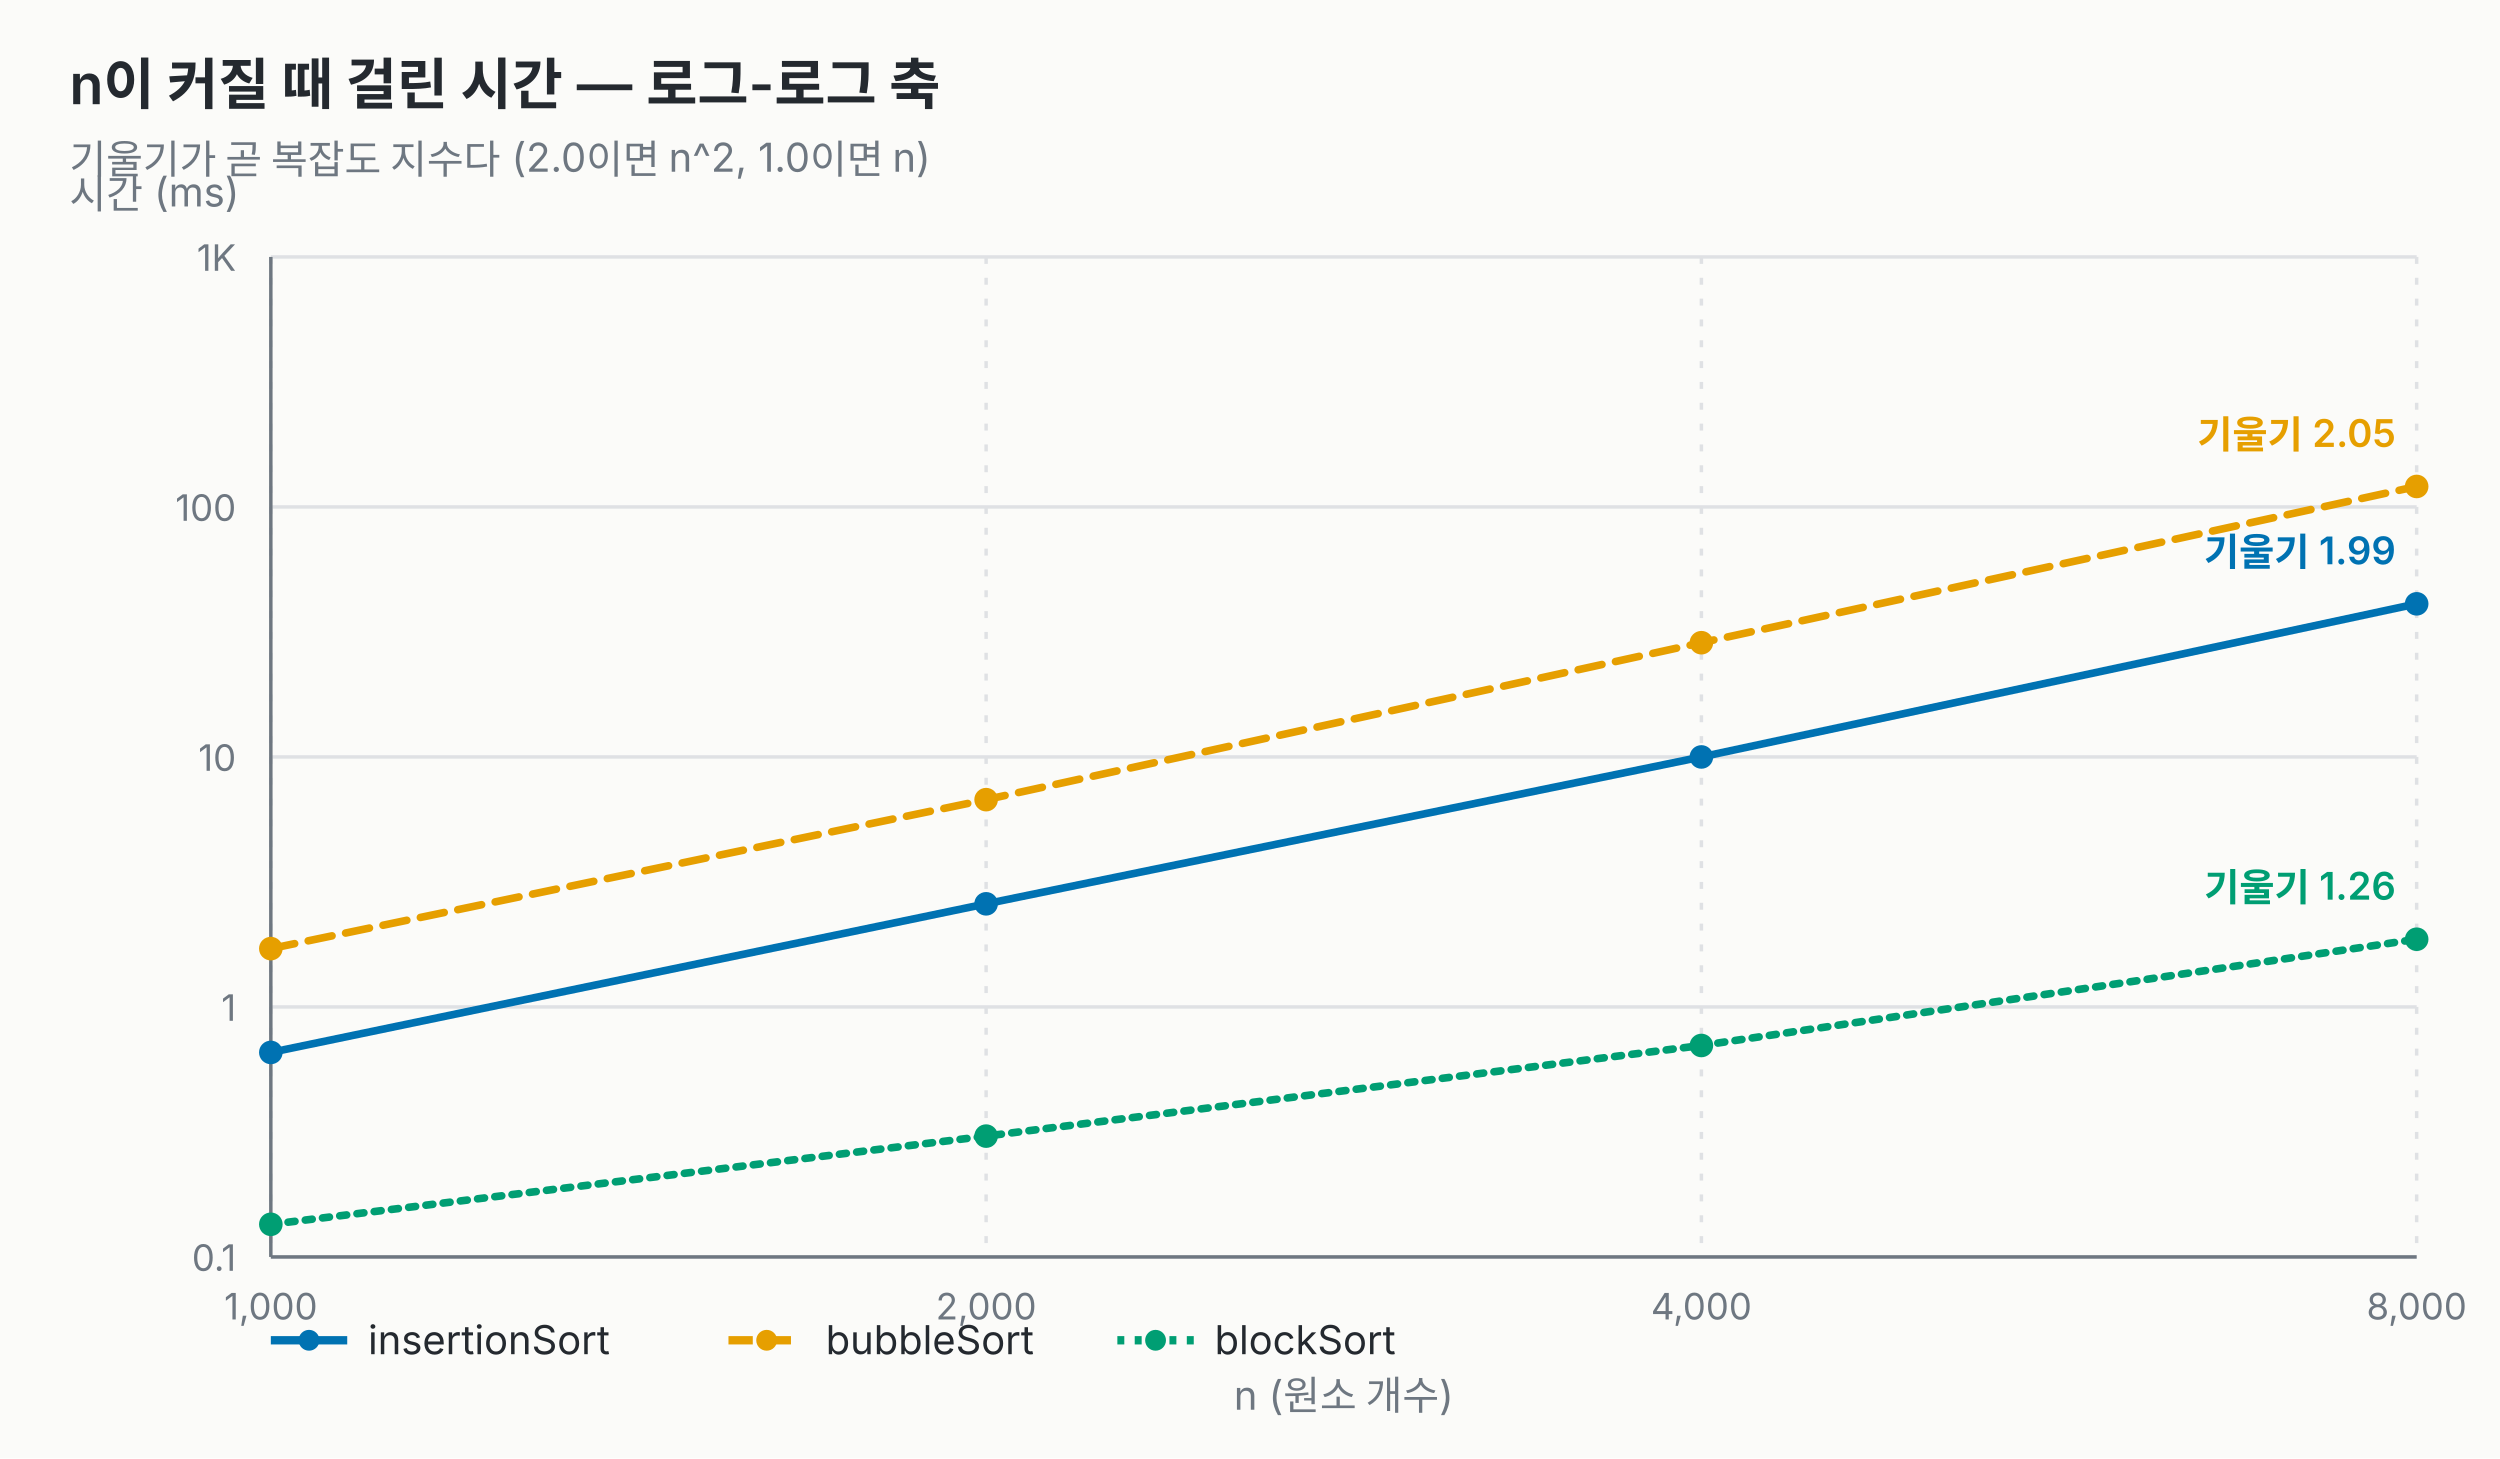
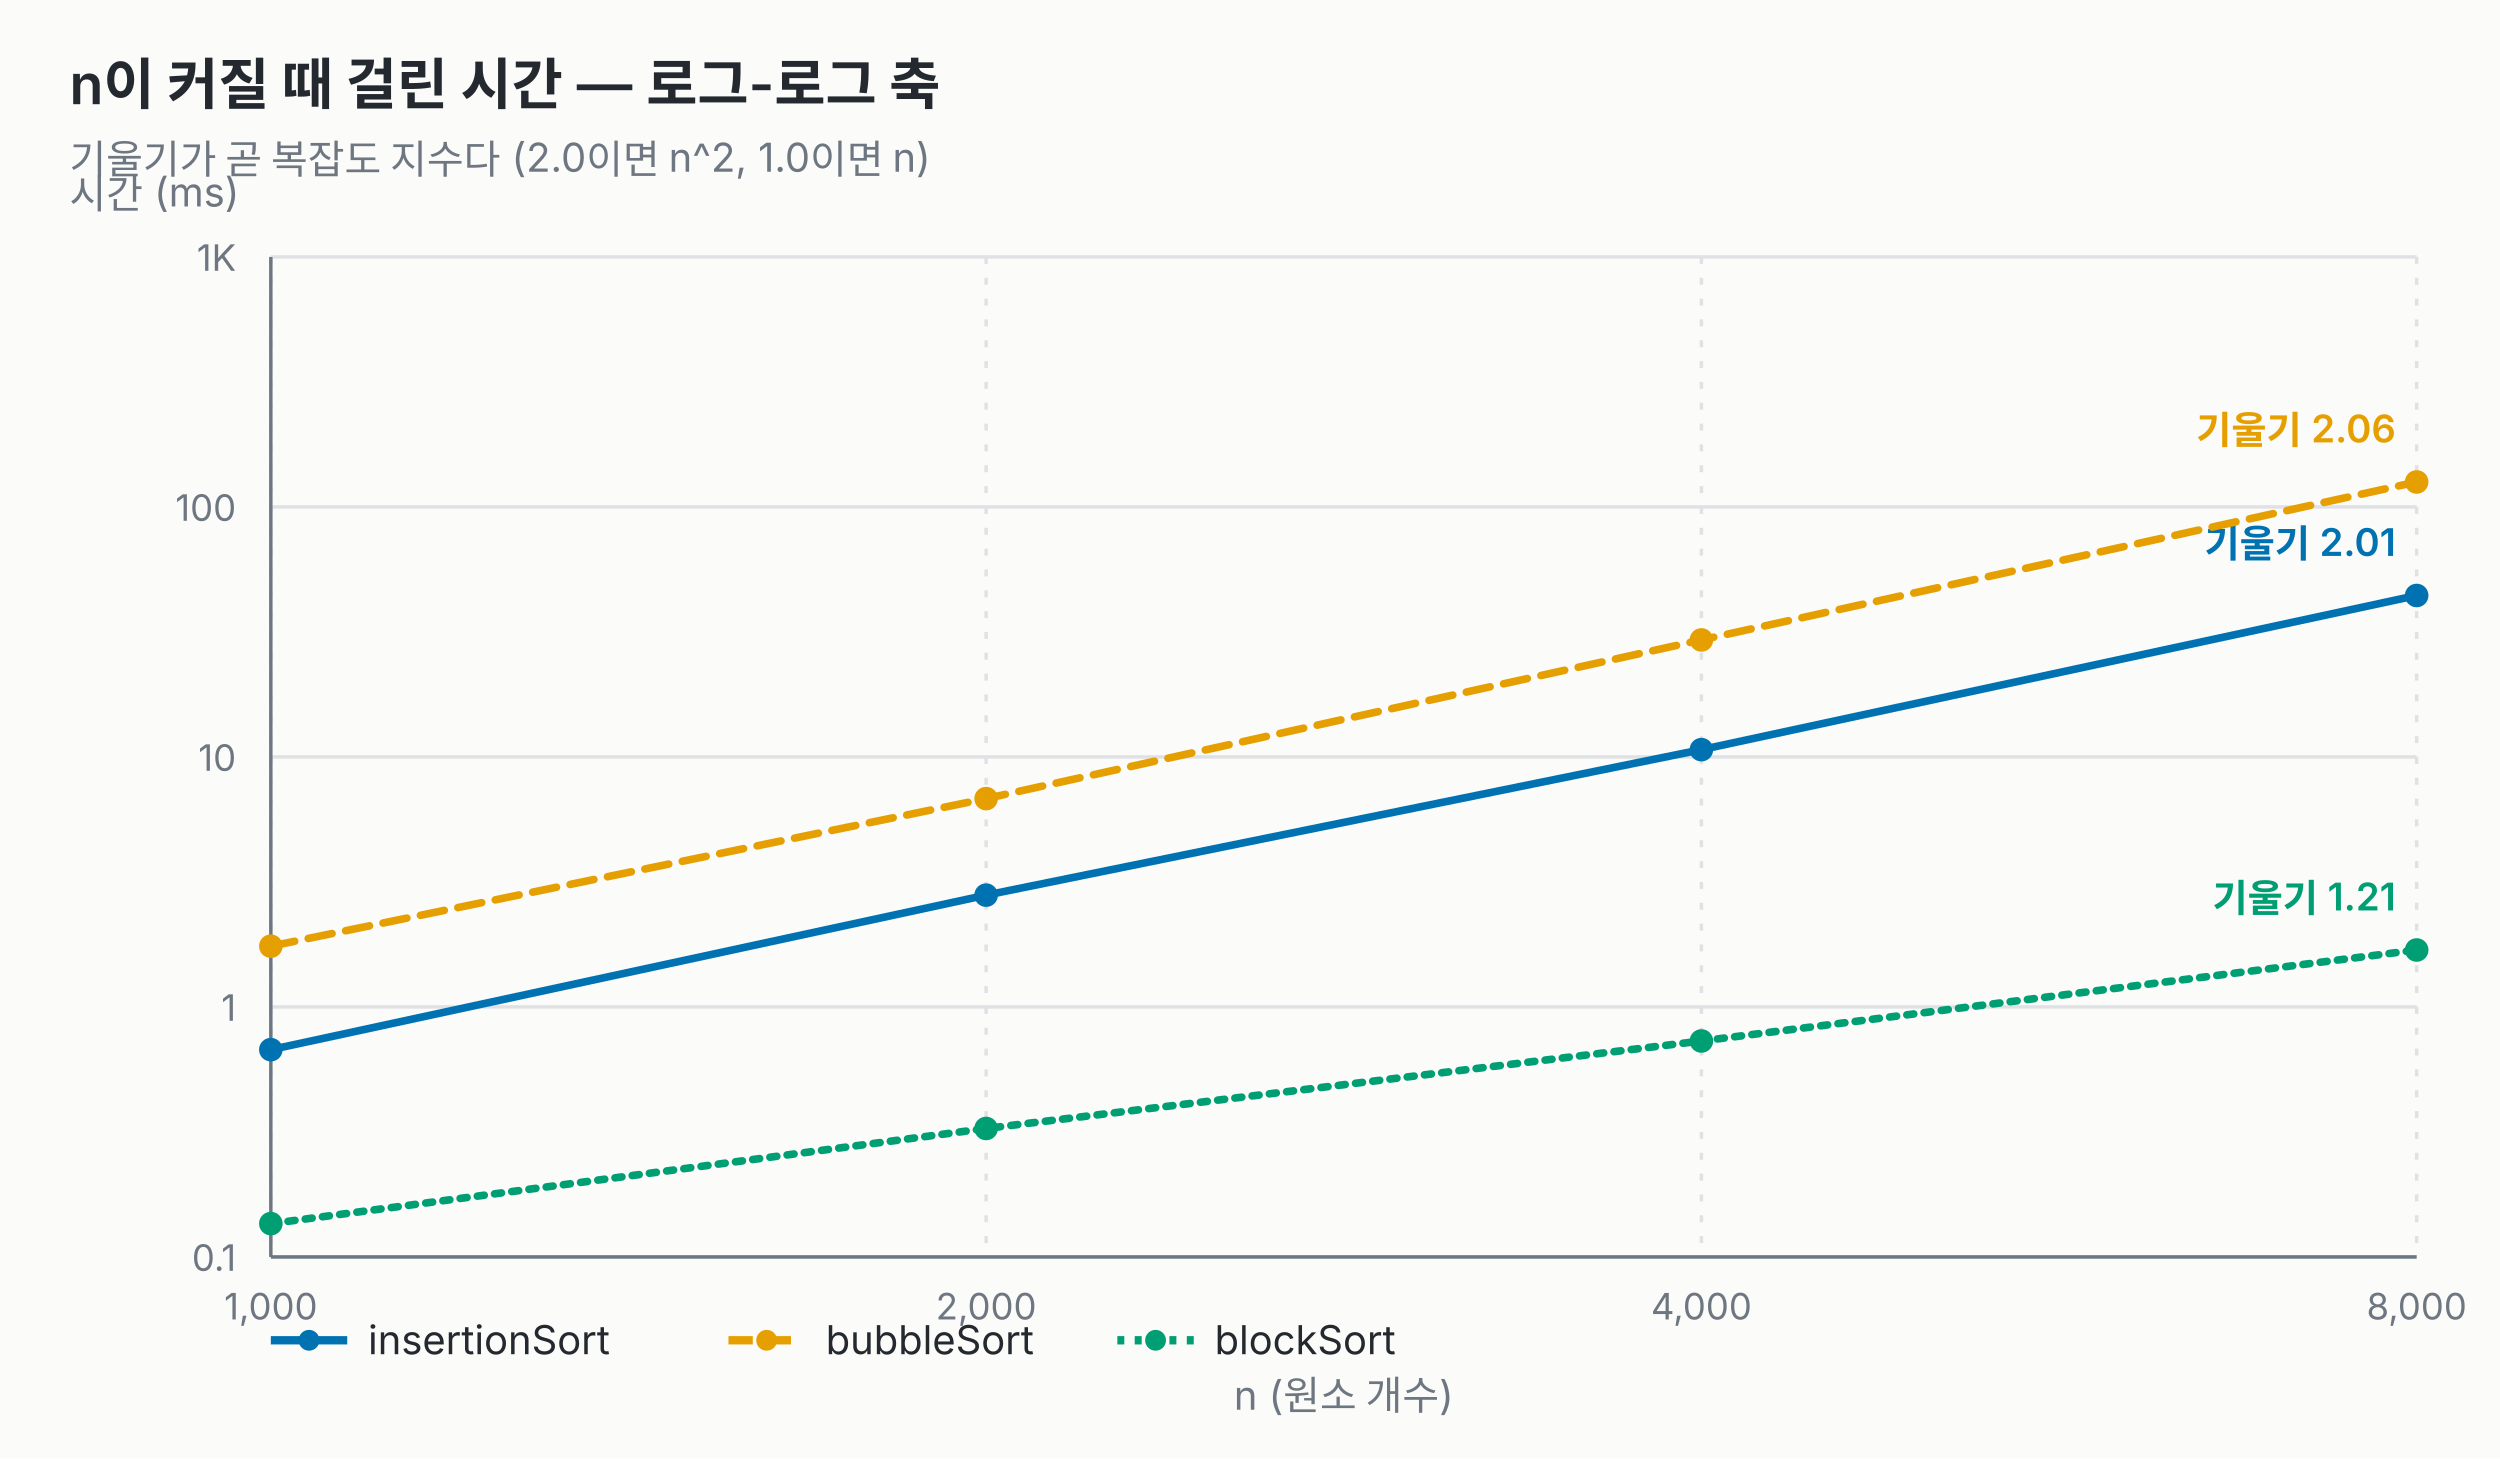
<svg xmlns="http://www.w3.org/2000/svg" width="720" height="420" viewBox="0 0 720 420" font-family="-apple-system, BlinkMacSystemFont, 'Segoe UI', 'Noto Sans KR', 'Apple SD Gothic Neo', 'Malgun Gothic', sans-serif">
  <rect width="720" height="420" fill="#fbfbf9" />
  <text x="20.0" y="30.0" font-size="16" fill="#24292f" text-anchor="start" font-weight="600">n이 커질 때 걸린 시간 — 로그-로그 축</text>
  <text x="20.0" y="50.0" font-size="11.5" fill="#6e7781" text-anchor="start" font-weight="400">기울기가 곧 복잡도 지수다 (2.0이면 n^2, 1.0이면 n)</text>
  <line x1="78.0" y1="362.0" x2="696.0" y2="362.0" stroke="#dfe1e4" stroke-width="1" stroke-dasharray="none" />
  <text x="68.0" y="366.0" font-size="10.5" fill="#6e7781" text-anchor="end" font-weight="400">0.1</text>
  <line x1="78.0" y1="290.0" x2="696.0" y2="290.0" stroke="#dfe1e4" stroke-width="1" stroke-dasharray="none" />
  <text x="68.0" y="294.0" font-size="10.5" fill="#6e7781" text-anchor="end" font-weight="400">1</text>
  <line x1="78.0" y1="218.0" x2="696.0" y2="218.0" stroke="#dfe1e4" stroke-width="1" stroke-dasharray="none" />
  <text x="68.0" y="222.0" font-size="10.5" fill="#6e7781" text-anchor="end" font-weight="400">10</text>
  <line x1="78.0" y1="146.0" x2="696.0" y2="146.0" stroke="#dfe1e4" stroke-width="1" stroke-dasharray="none" />
  <text x="68.0" y="150.0" font-size="10.5" fill="#6e7781" text-anchor="end" font-weight="400">100</text>
  <line x1="78.0" y1="74.0" x2="696.0" y2="74.0" stroke="#dfe1e4" stroke-width="1" stroke-dasharray="none" />
  <text x="68.0" y="78.0" font-size="10.5" fill="#6e7781" text-anchor="end" font-weight="400">1K</text>
  <line x1="78.0" y1="74.0" x2="78.0" y2="362.0" stroke="#dfe1e4" stroke-width="1" stroke-dasharray="2 4" />
  <text x="78.0" y="380.0" font-size="10.5" fill="#6e7781" text-anchor="middle" font-weight="400">1,000</text>
  <line x1="284.0" y1="74.0" x2="284.0" y2="362.0" stroke="#dfe1e4" stroke-width="1" stroke-dasharray="2 4" />
  <text x="284.0" y="380.0" font-size="10.5" fill="#6e7781" text-anchor="middle" font-weight="400">2,000</text>
  <line x1="490.0" y1="74.0" x2="490.0" y2="362.0" stroke="#dfe1e4" stroke-width="1" stroke-dasharray="2 4" />
  <text x="490.0" y="380.0" font-size="10.5" fill="#6e7781" text-anchor="middle" font-weight="400">4,000</text>
  <line x1="696.0" y1="74.0" x2="696.0" y2="362.0" stroke="#dfe1e4" stroke-width="1" stroke-dasharray="2 4" />
  <text x="696.0" y="380.0" font-size="10.5" fill="#6e7781" text-anchor="middle" font-weight="400">8,000</text>
  <line x1="78.0" y1="362.0" x2="696.0" y2="362.0" stroke="#6e7781" stroke-width="1" stroke-dasharray="none" />
  <line x1="78.0" y1="74.0" x2="78.0" y2="362.0" stroke="#6e7781" stroke-width="1" stroke-dasharray="none" />
  <text x="387.0" y="406.0" font-size="11.5" fill="#6e7781" text-anchor="middle" font-weight="400">n (원소 개수)</text>
  <text x="20.0" y="60.0" font-size="11.5" fill="#6e7781" text-anchor="start" font-weight="400">시간 (ms)</text>
-   <polyline points="78.0,303.1 284.0,260.3 490.0,218.0 696.0,173.9" fill="none" stroke="#0072B2" stroke-width="2.2" stroke-dasharray="none" stroke-linejoin="round" stroke-linecap="round" />
-   <circle cx="78.0" cy="303.1" r="3.4" fill="#0072B2" />
-   <circle cx="284.0" cy="260.3" r="3.4" fill="#0072B2" />
-   <circle cx="490.0" cy="218.0" r="3.4" fill="#0072B2" />
-   <circle cx="696.0" cy="173.9" r="3.4" fill="#0072B2" />
-   <text x="690.0" y="162.9" font-size="11" fill="#0072B2" text-anchor="end" font-weight="600">기울기 1.99</text>
-   <polyline points="78.0,273.2 284.0,230.3 490.0,185.1 696.0,140.1" fill="none" stroke="#E69F00" stroke-width="2.2" stroke-dasharray="7 4" stroke-linejoin="round" stroke-linecap="round" />
-   <circle cx="78.0" cy="273.2" r="3.4" fill="#E69F00" />
-   <circle cx="284.0" cy="230.3" r="3.4" fill="#E69F00" />
-   <circle cx="490.0" cy="185.1" r="3.4" fill="#E69F00" />
-   <circle cx="696.0" cy="140.1" r="3.4" fill="#E69F00" />
-   <text x="690.0" y="129.1" font-size="11" fill="#E69F00" text-anchor="end" font-weight="600">기울기 2.05</text>
-   <polyline points="78.0,352.6 284.0,327.2 490.0,301.1 696.0,270.5" fill="none" stroke="#009E73" stroke-width="2.2" stroke-dasharray="2 3" stroke-linejoin="round" stroke-linecap="round" />
-   <circle cx="78.0" cy="352.6" r="3.4" fill="#009E73" />
-   <circle cx="284.0" cy="327.2" r="3.4" fill="#009E73" />
-   <circle cx="490.0" cy="301.1" r="3.4" fill="#009E73" />
-   <circle cx="696.0" cy="270.5" r="3.4" fill="#009E73" />
-   <text x="690.0" y="259.5" font-size="11" fill="#009E73" text-anchor="end" font-weight="600">기울기 1.26</text>
+   <polyline points="78.0,302.3 284.0,257.8 490.0,215.9 696.0,171.5" fill="none" stroke="#0072B2" stroke-width="2.2" stroke-dasharray="none" stroke-linejoin="round" stroke-linecap="round" />
+   <circle cx="78.0" cy="302.3" r="3.4" fill="#0072B2" />
+   <circle cx="284.0" cy="257.8" r="3.4" fill="#0072B2" />
+   <circle cx="490.0" cy="215.9" r="3.4" fill="#0072B2" />
+   <circle cx="696.0" cy="171.5" r="3.4" fill="#0072B2" />
+   <text x="690.0" y="160.5" font-size="11" fill="#0072B2" text-anchor="end" font-weight="600">기울기 2.01</text>
+   <polyline points="78.0,272.5 284.0,230.0 490.0,184.3 696.0,138.8" fill="none" stroke="#E69F00" stroke-width="2.2" stroke-dasharray="7 4" stroke-linejoin="round" stroke-linecap="round" />
+   <circle cx="78.0" cy="272.5" r="3.4" fill="#E69F00" />
+   <circle cx="284.0" cy="230.0" r="3.4" fill="#E69F00" />
+   <circle cx="490.0" cy="184.3" r="3.4" fill="#E69F00" />
+   <circle cx="696.0" cy="138.8" r="3.4" fill="#E69F00" />
+   <text x="690.0" y="127.8" font-size="11" fill="#E69F00" text-anchor="end" font-weight="600">기울기 2.06</text>
+   <polyline points="78.0,352.4 284.0,325.0 490.0,299.8 696.0,273.6" fill="none" stroke="#009E73" stroke-width="2.2" stroke-dasharray="2 3" stroke-linejoin="round" stroke-linecap="round" />
+   <circle cx="78.0" cy="352.4" r="3.4" fill="#009E73" />
+   <circle cx="284.0" cy="325.0" r="3.4" fill="#009E73" />
+   <circle cx="490.0" cy="299.8" r="3.4" fill="#009E73" />
+   <circle cx="696.0" cy="273.6" r="3.4" fill="#009E73" />
+   <text x="690.0" y="262.6" font-size="11" fill="#009E73" text-anchor="end" font-weight="600">기울기 1.21</text>
  <line x1="78.0" y1="386.0" x2="100.0" y2="386.0" stroke="#0072B2" stroke-width="2.4" stroke-dasharray="none" />
  <circle cx="89.0" cy="386.0" r="3" fill="#0072B2" />
  <text x="106.0" y="390.0" font-size="11.5" fill="#24292f" text-anchor="start" font-weight="400">insertionSort</text>
  <line x1="209.8" y1="386.0" x2="231.8" y2="386.0" stroke="#E69F00" stroke-width="2.4" stroke-dasharray="7 4" />
  <circle cx="220.8" cy="386.0" r="3" fill="#E69F00" />
  <text x="237.8" y="390.0" font-size="11.5" fill="#24292f" text-anchor="start" font-weight="400">bubbleSort</text>
  <line x1="321.8" y1="386.0" x2="343.8" y2="386.0" stroke="#009E73" stroke-width="2.4" stroke-dasharray="2 3" />
  <circle cx="332.8" cy="386.0" r="3" fill="#009E73" />
  <text x="349.8" y="390.0" font-size="11.5" fill="#24292f" text-anchor="start" font-weight="400">blockSort</text>
</svg>
